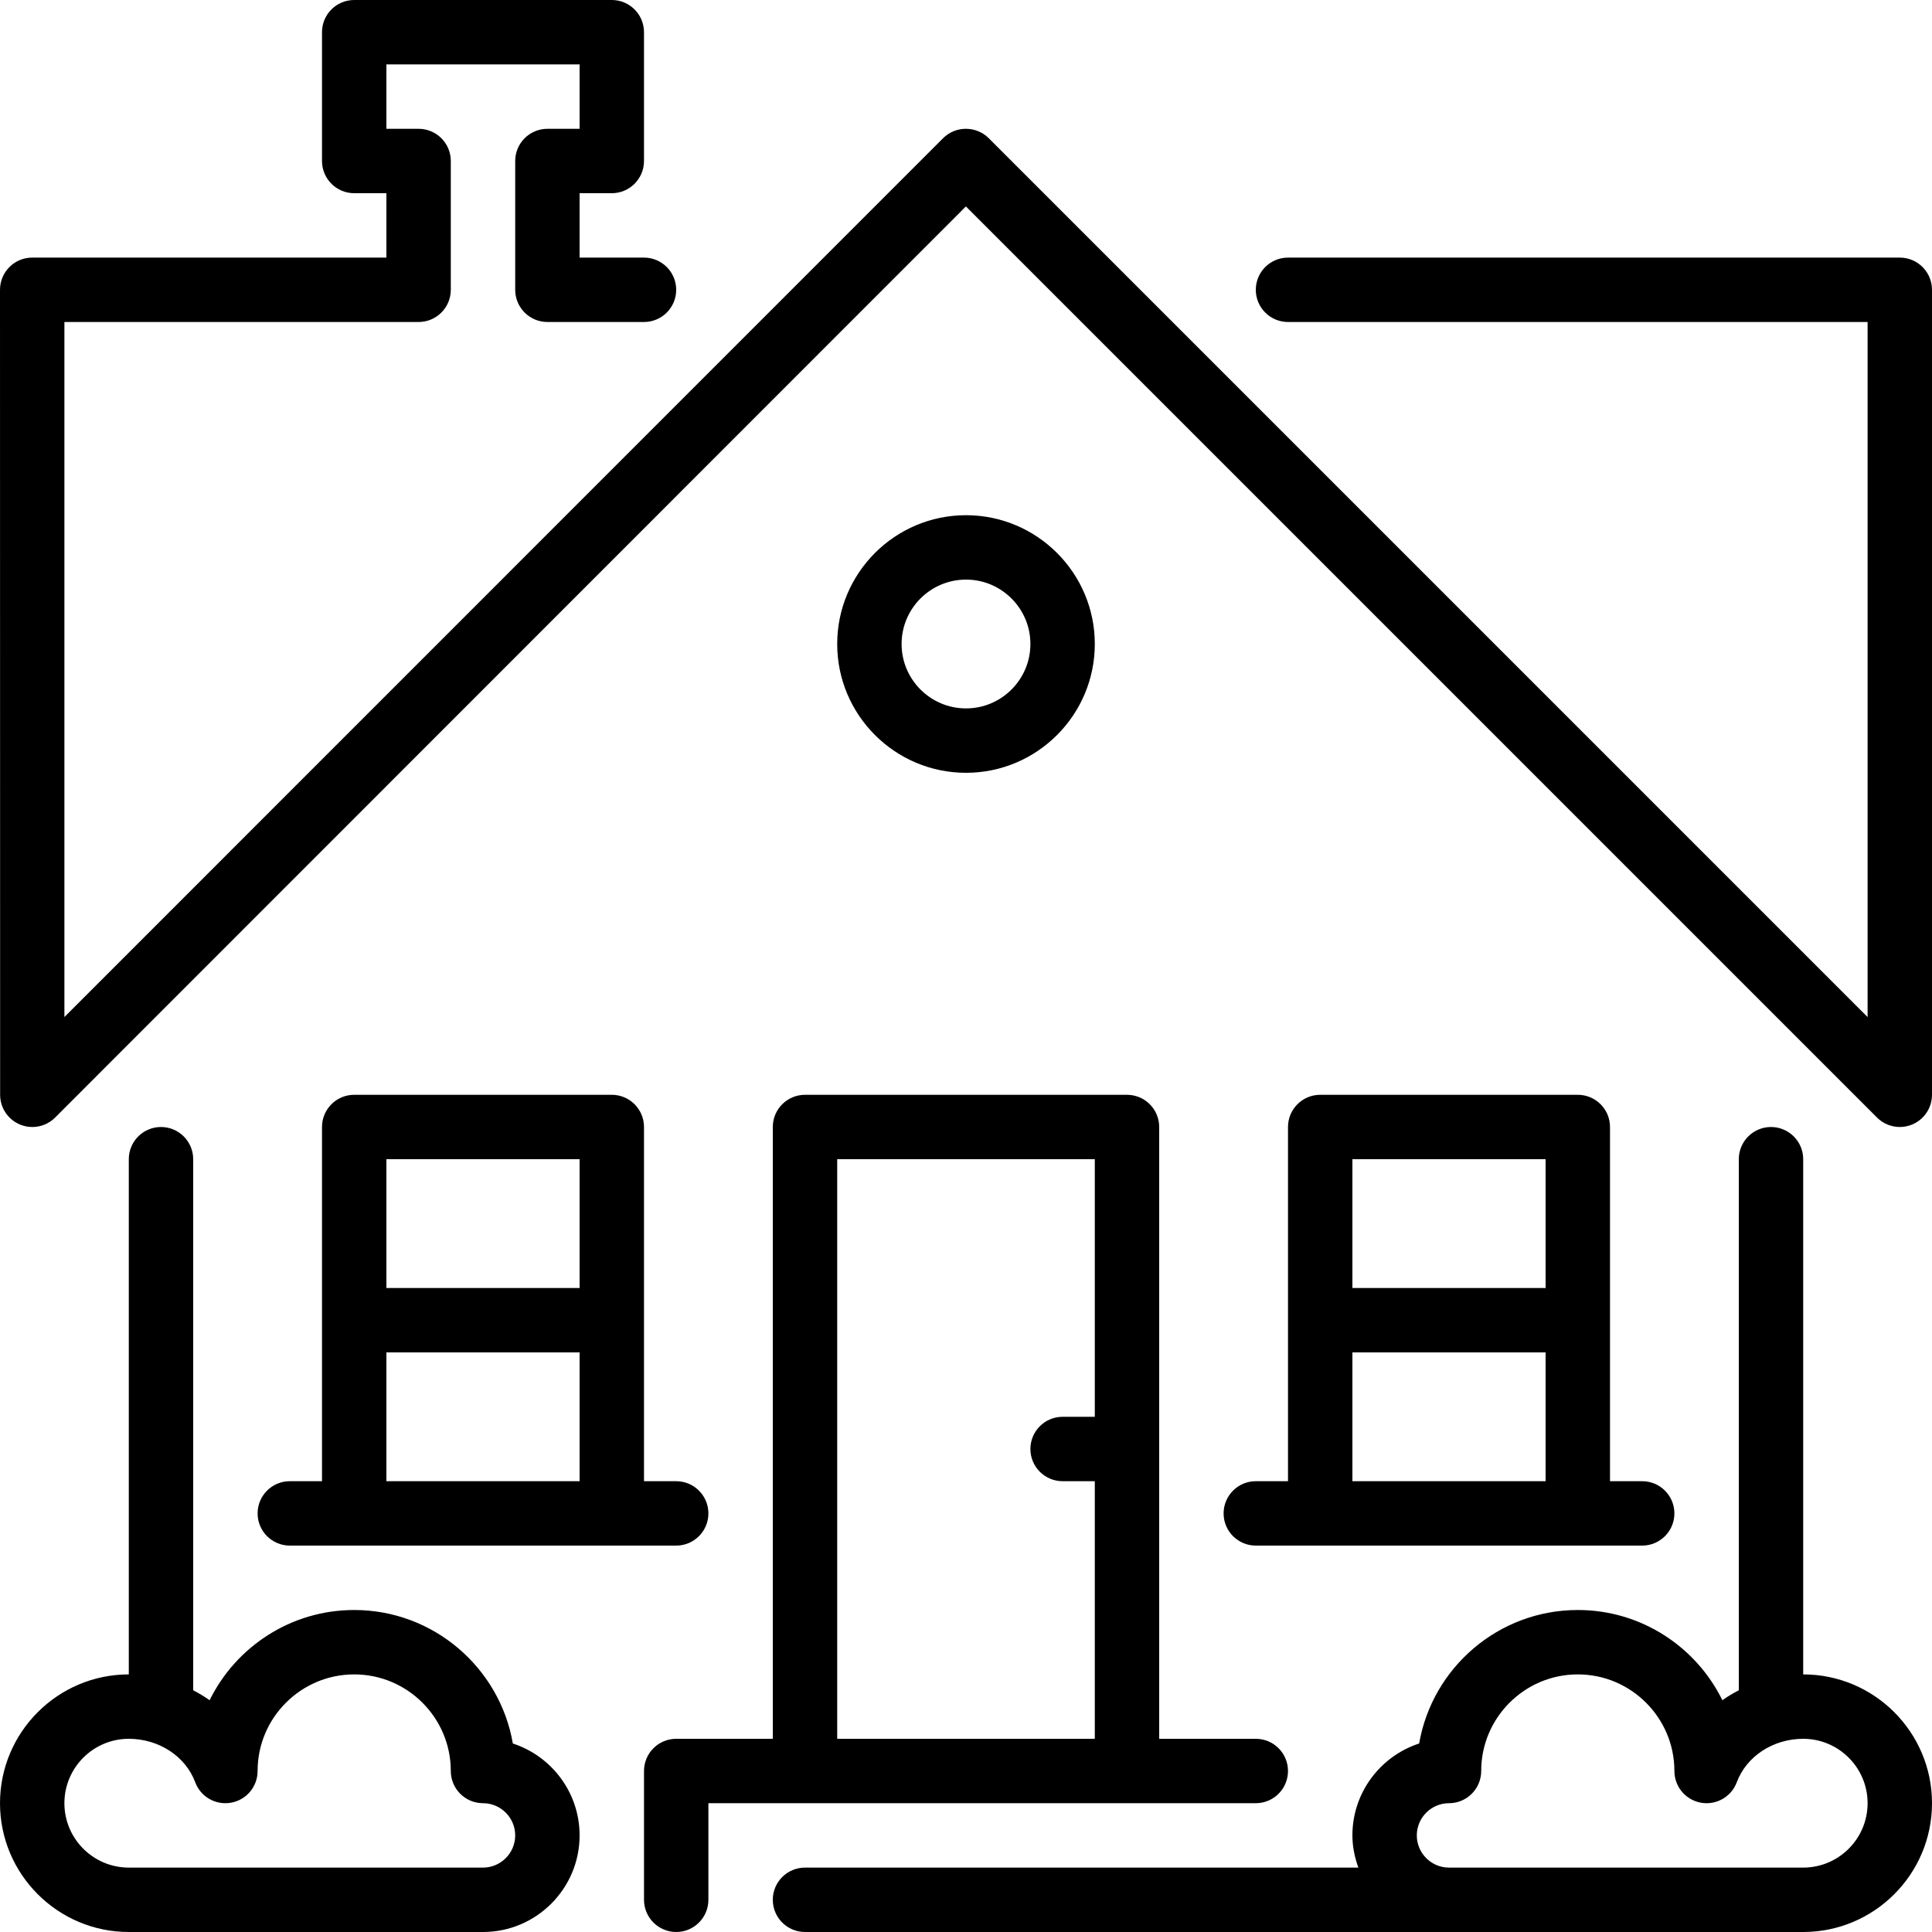
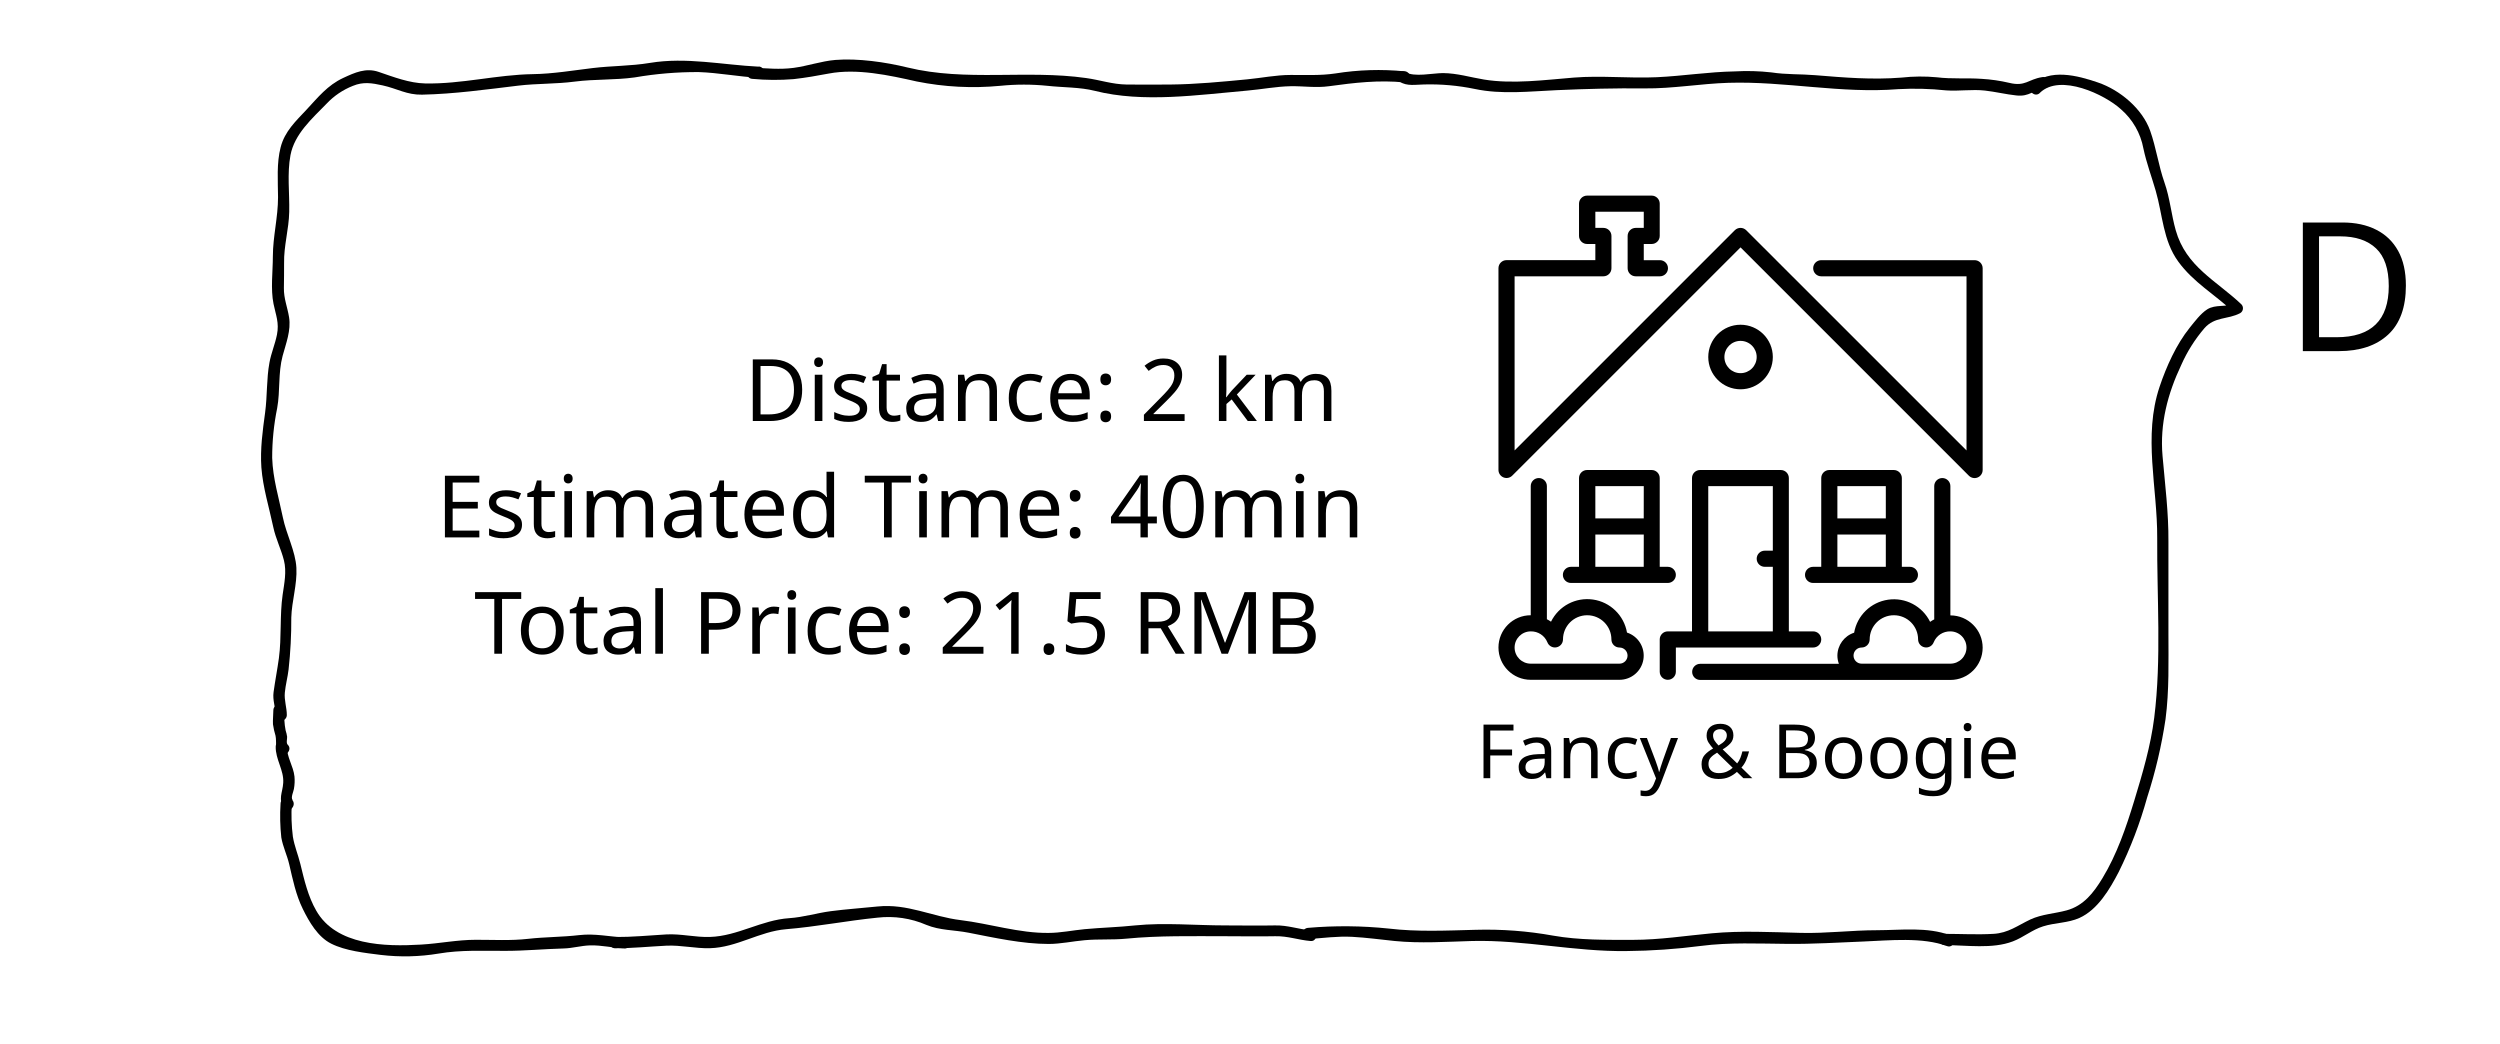
- <svg xmlns="http://www.w3.org/2000/svg" version="1.1" id="Layer_1" x="0px" y="0px" viewBox="0 0 512 512" style="enable-background:new 0 0 512 512;" xml:space="preserve">
-   <g>
-     <g>
-       <g>
-         <path d="M135.91,462.046c-3.465-20.062-21.001-35.379-42.044-35.379c-16.802,0-31.36,9.762-38.315,23.91     c-1.374-0.981-2.842-1.852-4.352-2.637V307.2c0-4.71-3.823-8.533-8.533-8.533c-4.71,0-8.533,3.823-8.533,8.533v136.533     C15.309,443.733,0,459.042,0,477.867S15.309,512,34.133,512H128c14.114,0,25.6-11.486,25.6-25.6     C153.6,475.042,146.167,465.391,135.91,462.046z M128,494.933H34.133c-9.412,0-17.067-7.654-17.067-17.067     S24.721,460.8,34.133,460.8c7.962,0,15.036,4.625,17.604,11.52c1.442,3.866,5.436,6.144,9.515,5.41     c4.062-0.734,7.014-4.267,7.014-8.397c0-14.114,11.486-25.6,25.6-25.6s25.6,11.486,25.6,25.6c0,4.71,3.823,8.533,8.533,8.533     c4.702,0,8.533,3.831,8.533,8.533S132.702,494.933,128,494.933z" />
-         <path d="M503.467,68.267H341.333c-4.71,0-8.533,3.823-8.533,8.533s3.823,8.533,8.533,8.533h153.6v184.201l-232.9-232.9     c-1.673-1.673-3.866-2.5-6.059-2.5s-4.386,0.828-6.059,2.5L17.067,269.525V85.333h93.867c4.71,0,8.533-3.823,8.533-8.533V42.667     c0-4.71-3.823-8.533-8.533-8.533H102.4V17.067h51.2v17.067h-8.533c-4.71,0-8.533,3.823-8.533,8.533V76.8     c0,4.71,3.823,8.533,8.533,8.533h25.6c4.71,0,8.533-3.823,8.533-8.533s-3.823-8.533-8.533-8.533H153.6V51.2h8.533     c4.71,0,8.533-3.823,8.533-8.533V8.533c0-4.71-3.823-8.533-8.533-8.533H93.867c-4.71,0-8.533,3.823-8.533,8.533v34.133     c0,4.71,3.823,8.533,8.533,8.533h8.533v17.067H8.533c-2.261,0-4.437,0.896-6.033,2.5C0.896,72.363,0,74.539,0,76.8l0.034,213.333     c0,3.456,2.082,6.562,5.274,7.885c1.058,0.435,2.159,0.649,3.26,0.649c2.227,0,4.412-0.87,6.033-2.5L255.974,54.707     l241.459,241.459c1.63,1.63,3.814,2.5,6.033,2.5c1.101,0,2.21-0.213,3.268-0.649c3.183-1.323,5.265-4.437,5.265-7.885V76.8     C512,72.09,508.177,68.267,503.467,68.267z" />
-         <path d="M477.867,443.733V307.2c0-4.71-3.823-8.533-8.533-8.533s-8.533,3.823-8.533,8.533v140.74     c-1.51,0.785-2.978,1.655-4.352,2.637c-6.955-14.148-21.513-23.91-38.315-23.91c-21.043,0-38.579,15.317-42.044,35.379     c-10.257,3.345-17.69,12.996-17.69,24.354c0,3.012,0.614,5.854,1.579,8.533H213.333c-4.71,0-8.533,3.823-8.533,8.533     s3.823,8.533,8.533,8.533H384h34.133h59.733C496.691,512,512,496.691,512,477.867S496.691,443.733,477.867,443.733z      M477.867,494.933h-59.733H384c-4.702,0-8.533-3.831-8.533-8.533s3.831-8.533,8.533-8.533c4.71,0,8.533-3.823,8.533-8.533     c0-14.114,11.486-25.6,25.6-25.6s25.6,11.486,25.6,25.6c0,4.13,2.953,7.663,7.014,8.397c4.053,0.742,8.073-1.545,9.515-5.41     c2.568-6.895,9.643-11.52,17.604-11.52c9.412,0,17.067,7.654,17.067,17.067S487.279,494.933,477.867,494.933z" />
-         <path d="M290.133,170.667c0-18.825-15.309-34.133-34.133-34.133c-18.825,0-34.133,15.309-34.133,34.133S237.175,204.8,256,204.8     C274.825,204.8,290.133,189.491,290.133,170.667z M238.933,170.667c0-9.412,7.654-17.067,17.067-17.067     c9.412,0,17.067,7.654,17.067,17.067c0,9.412-7.654,17.067-17.067,17.067C246.588,187.733,238.933,180.079,238.933,170.667z" />
-         <path d="M418.133,290.133h-68.267c-4.71,0-8.533,3.823-8.533,8.533v93.867H332.8c-4.71,0-8.533,3.823-8.533,8.533     s3.823,8.533,8.533,8.533h102.4c4.71,0,8.533-3.823,8.533-8.533s-3.823-8.533-8.533-8.533h-8.533v-93.867     C426.667,293.956,422.844,290.133,418.133,290.133z M409.6,392.533h-51.2V358.4h51.2V392.533z M409.6,341.333h-51.2V307.2h51.2     V341.333z" />
-         <path d="M341.333,469.333c0-4.71-3.823-8.533-8.533-8.533h-25.6V298.667c0-4.71-3.823-8.533-8.533-8.533h-85.333     c-4.71,0-8.533,3.823-8.533,8.533V460.8h-25.6c-4.71,0-8.533,3.823-8.533,8.533v34.133c0,4.71,3.823,8.533,8.533,8.533     s8.533-3.823,8.533-8.533v-25.6H332.8C337.51,477.867,341.333,474.044,341.333,469.333z M290.133,375.467H281.6     c-4.71,0-8.533,3.823-8.533,8.533s3.823,8.533,8.533,8.533h8.533V460.8h-68.267V307.2h68.267V375.467z" />
-         <path d="M162.133,290.133H93.867c-4.71,0-8.533,3.823-8.533,8.533v93.867H76.8c-4.71,0-8.533,3.823-8.533,8.533     S72.09,409.6,76.8,409.6h102.4c4.71,0,8.533-3.823,8.533-8.533s-3.823-8.533-8.533-8.533h-8.533v-93.867     C170.667,293.956,166.844,290.133,162.133,290.133z M153.6,392.533h-51.2V358.4h51.2V392.533z M153.6,341.333h-51.2V307.2h51.2     V341.333z" />
-       </g>
-     </g>
+ <svg xmlns="http://www.w3.org/2000/svg" viewBox="0 0 666 278">
+   <defs>
+     <style>.cls-1{font-size:48px;}.cls-1,.cls-2,.cls-3{font-family:FuturaHandwritten, FuturaHandwritten;}.cls-2{font-size:23px;}.cls-3{font-size:20px;}</style>
+   </defs>
+   <g id="Layer_2" data-name="Layer 2">
+     <path d="M543.45,24.71c5.38-5.2,17.33.5,21.58,4.41A18.19,18.19,0,0,1,571,39.55c.83,3.91,2.18,7.45,3.28,11.27,1.86,6.4,1.93,13.24,6,18.85S590,78.39,595,83.12l.3-2.36c-2.3,1.22-5,.21-7.31,1.66-1.77,1.14-3.36,3.29-4.67,4.91-3.55,4.42-6.2,10.32-8,15.68-4.45,13.25-.56,26.79-.64,40.35-.1,15.79,1.17,32.11-.79,47.81-.95,7.57-3.12,14.87-5.33,22.15-2.17,7.12-4.61,14.28-8.49,20.67-2.34,3.85-5,7.3-9.51,8.53-3.23.88-6.55,1-9.63,2.41-3.45,1.63-5.9,3.63-9.9,3.85-4.28.25-8.64,0-12.93,0a1.5,1.5,0,0,0,0,3c5.77,0,12.65,1.1,18.13-1,2.82-1.07,5.15-3.1,8.06-4,3.16-1,6.63-.87,9.67-2.24,4.89-2.2,8.1-7.7,10.46-12.24A112.55,112.55,0,0,0,572,212.45a129.94,129.94,0,0,0,4.9-20.87c1-7.65.77-15.36.77-23,0-8.08,0-16.16,0-24.24.06-7.77-.9-15.18-1.57-22.88-.75-8.59,1.37-16.58,5-24.27a39.68,39.68,0,0,1,6.17-9.77c2.76-3.12,6.19-2.25,9.52-4a1.51,1.51,0,0,0,.3-2.36c-6.74-6.37-14.72-10-17.47-19.7-1.19-4.18-1.55-8.61-3-12.71-1.59-4.53-2.22-9.31-3.81-13.8-2.1-5.92-8.07-10.88-13.9-12.87-5.43-1.86-12.93-3.87-17.62.67-1.39,1.34.73,3.46,2.12,2.12Z" />
+     <path d="M544,20.55c-3.71.59-4.46,2.58-8.74,1.52A43.41,43.41,0,0,0,527.85,21c-4-.28-7.86.09-11.88-.41a45.8,45.8,0,0,0-9.39.08c-7.85.62-15.22,0-23-.64-3.95-.33-7.7-.13-11.66-.74a57.38,57.38,0,0,0-9.74-.27c-7,.12-13.88,1.23-20.82,1.55-7.36.34-14.76-.49-22.11.1-7.65.62-16.29,1.77-23.91.52-3.74-.62-7.08-1.68-10.92-1.72-2.67,0-7.77,1.16-10-.27-1.63-1-3.14,1.55-1.51,2.59,1.94,1.24,4.23.74,6.45.71a59.15,59.15,0,0,1,13.53,1.2c7.13,1.52,14.6.64,21.83.32,7.83-.35,15.57-.55,23.42-.47,7.48.08,14.85-1.26,22.33-1.49,15.14-.46,30,2.92,45.22,1.69a80,80,0,0,1,12.76.33c3.45.25,6.9-.34,10.35.05,2.82.32,5.55,1,8.37,1.3,3.54.38,4.48-1.48,7.67-2,1.9-.31,1.09-3.2-.8-2.89Z" />
+     <path d="M374.16,19a71.63,71.63,0,0,0-18.37.56c-4.16.62-7.85.37-12,.41-3.85,0-7.65.79-11.47,1.16-6.77.65-13.79,1.33-20.59,1.39-3.86,0-7.73.06-11.59,0s-7-1.2-10.8-1.73c-15.85-2.25-32,1-47.62-2.82-5.81-1.43-13.23-2.49-19.21-2-3.69.31-7.39,1.62-11.09,2.11s-7.23.12-11-.07c-1.93-.1-1.92,2.91,0,3a63,63,0,0,0,11,.07c3.18-.36,6.23-.89,9.39-1.49,7.49-1.42,16.06.46,23.43,2.12a76,76,0,0,0,22.23,1.15,62.51,62.51,0,0,1,12.56,0c4.06.46,8.69.34,12.62,1.34,12.85,3.27,27.58,1.07,40.68-.07,3.82-.33,7.65-1.09,11.47-1.16,3.44-.06,6.81.48,10.23,0,6.77-.93,13.34-1.71,20.18-1,1.92.2,1.9-2.8,0-3Z" />
+     <path d="M202.12,17.76c-9.66-.48-19.32-2.61-29-1-5.11.85-10.08.75-15.21,1.37S147.23,19.68,142,19.75c-9.62.14-19.1,2.68-28.75,2.48-4.19-.09-8.37-1.71-12.39-3.08-3.38-1.15-6.28.15-9.46,1.63-4.15,1.94-6.66,5.13-9.73,8.42-2.9,3.11-5.79,5.76-6.9,10s-.73,8.94-.7,13.33c0,5.39-1.37,10.45-1.38,15.78,0,4-.63,8.71.18,12.65.61,3,1.55,5,.91,8.21-.5,2.52-1.55,4.92-2,7.44-.8,4.31-.56,8.9-1.15,13.27-.66,4.89-1.34,9.71-1,14.65.41,5.38,2.07,10.67,3.18,15.93.65,3.06,2.07,5.82,2.83,8.82s.08,6.19-.34,9.12c-.81,5.65-.25,11.26-1,16.92-.41,3-1,6-1.42,9.06-.3,2.21.52,3.92.53,6.11a1.5,1.5,0,0,0,3,0c0-2-.73-3.94-.53-6s.76-4.12,1-6.16a120,120,0,0,0,.72-13.8c.12-4.39,1.6-8.85,1.36-13.26s-2.68-8.94-3.59-13.35c-1.1-5.34-2.68-10.43-2.86-15.93a65.85,65.85,0,0,1,1.33-13.27c.84-4.65.22-9.31,1.45-13.91.89-3.33,2.28-6.76,1.72-10.28-.43-2.7-1.43-5-1.38-7.81,0-2.2.09-4.38.05-6.58-.09-4.7,1.27-9,1.37-13.71.11-5-.59-10.17.33-15.08,1.06-5.64,5.75-9.76,9.64-13.75a19.42,19.42,0,0,1,7-4.73c2.75-1.14,5.05-.75,7.92-.12,3.88.85,6.43,2.55,10.49,2.47,8.64-.18,17.13-1.39,25.67-2.41,4.95-.59,10-.41,15-1.07,5.31-.69,10.73-.38,16-1.12a97.3,97.3,0,0,1,17-1.42c5.31.17,10.65,1.24,16,1.51,1.93.09,1.92-2.91,0-3Z" />
+     <path d="M519.48,249.14c-6.06-2.27-13.07-1.34-19.43-1.33-6.82,0-13.43.88-20.27.71-7.8-.2-16-.62-23.73.11-7.14.66-13.87,1.74-21.06,1.75-7,0-14.3.1-21.25-1.13a100.4,100.4,0,0,0-20.64-1.55c-7.67.2-15.53.58-23.13-.33a112.81,112.81,0,0,0-21.51-.19c-1.92.13-1.93,3.13,0,3,4-.27,7.76-.82,11.75-.61,3.79.2,7.56.73,11.33,1.11,6.76.68,13.87.2,20.66,0,13.87-.33,27.26,2.88,41.14,2.68A165.36,165.36,0,0,0,453.07,252c7.63-1,15.52-.61,23.21-.55,6.8.06,13.37-.36,20.11-.63,6.9-.28,15.78-1.23,22.3,1.22,1.81.68,2.59-2.22.8-2.89Z" />
+     <path d="M349.1,247.81c-3.34-.28-6-1.35-9.44-1.28-4.42.09-8.85,0-13.27,0-7.89,0-16.2-.79-24,0-4.5.48-8.91.58-13.43,1-3.16.3-6.48,1-9.62,1-7.77.1-15.76-2.48-23.42-3.41s-14.14-4.46-22.15-3.63c-4.13.43-8.36.71-12.46,1.25-3.73.49-7.28,1.61-11.05,1.86-7.42.49-13.75,4.78-21.12,5-3.9.14-7.75-.89-11.63-.67-4.59.27-9,.71-13.66.69a1.5,1.5,0,0,0,0,3c4.62,0,9.08-.46,13.66-.69,3.89-.19,7.73.78,11.63.67,7.2-.2,13.16-4.47,20.3-5.06,8.13-.67,16.17-2.26,24.34-3.08a25.46,25.46,0,0,1,13,1.93c3.66,1.5,7.35,1.32,11.23,2.08,6.87,1.34,14.31,3,21.34,3,3.2,0,6.43-.72,9.62-1,3.71-.34,7.39-.05,11.07-.41,8.75-.85,17.56-.65,26.4-.65,4.42,0,8.85.09,13.27,0,3.4-.07,6.16,1,9.44,1.28,1.92.16,1.91-2.84,0-3Z" />
+     <path d="M76.65,198.4c-.47-.46-.12-1.56-.16-2.13a9.47,9.47,0,0,0-.4-1.69,18.54,18.54,0,0,1-.27-5.34c0-1.93-3-1.93-3,0,0,1.24-.17,2.49-.1,3.72A20.4,20.4,0,0,0,73.4,196c.36,1.76-.32,3.1,1.13,4.51s3.5-.77,2.12-2.12Z" />
+     <path d="M166.34,249.73c-4-.19-7.87-1.1-12-.62-4.57.54-9.11.48-13.69,1s-9.29.24-13.89.25c-5,0-9.66,1-14.63,1.28-9.61.58-22.57.24-27.86-9-2.22-3.85-3.21-8.2-4.25-12.46-.6-2.46-1.6-4.8-2-7.3a47,47,0,0,1-.28-8.78,1.5,1.5,0,0,0-3,0,52.25,52.25,0,0,0,.2,9c.42,2.49,1.55,4.73,2.11,7.16.94,4,1.76,8.12,3.62,11.89,1.68,3.42,4,7.46,7.56,9.24,3.81,1.92,9,2.47,13.21,3a54.5,54.5,0,0,0,15.43-.36c5.87-1,11.78-.71,17.72-.72,5.22,0,10.4-.5,15.61-.64,2.35-.06,4.61-.75,7-.82,3.1-.08,6.1.67,9.18.82,1.93.09,1.93-2.91,0-3Z" />
+     <path d="M77.93,213.1c-.51-.65.25-2.2.37-2.93a12.34,12.34,0,0,0,.15-3.3c-.3-2.81-2.07-5.17-2-8,.05-1.93-2.95-1.93-3,0-.09,3.43,2.23,6.31,2,9.69-.16,2.67-1.49,4.41.33,6.71,1.2,1.51,3.31-.62,2.12-2.12Z" />
  </g>
-   <g>
- </g>
-   <g>
- </g>
-   <g>
- </g>
-   <g>
- </g>
-   <g>
- </g>
-   <g>
- </g>
-   <g>
- </g>
-   <g>
- </g>
-   <g>
- </g>
-   <g>
- </g>
-   <g>
- </g>
-   <g>
- </g>
-   <g>
- </g>
-   <g>
- </g>
-   <g>
- </g>
+   <g id="Layer_3" data-name="Layer 3">
+     <text class="cls-1" transform="translate(608.82 93.54)">D</text>
+     <text class="cls-2" transform="translate(198.31 112.16)">Distance: 2 km<tspan x="-82.02" y="31">Estimated Time: 40min</tspan>
+       <tspan x="-71.99" y="62">Total Price: 21.5 RMB</tspan>
+     </text>
+     <text class="cls-3" transform="translate(393.27 207.32)">Fancy &amp; Boogie</text>
+     <path d="M433.43,168.51a10.75,10.75,0,0,0-20.24-2.89,9.14,9.14,0,0,0-1.1-.66V129.5a2.15,2.15,0,0,0-4.3,0v34.4a8.6,8.6,0,0,0,0,17.2h23.65a6.45,6.45,0,0,0,2-12.58Zm-2,8.29H407.79a4.3,4.3,0,1,1,0-8.6,4.67,4.67,0,0,1,4.43,2.9,2.15,2.15,0,0,0,4.16-.75,6.45,6.45,0,1,1,12.9,0,2.15,2.15,0,0,0,2.15,2.15,2.15,2.15,0,0,1,0,4.3Z" />
+     <path d="M526,69.31H485.18a2.15,2.15,0,0,0,0,4.3h38.7V120L465.2,61.34a2.16,2.16,0,0,0-3.05,0L403.49,120V73.61h23.65a2.15,2.15,0,0,0,2.15-2.15v-8.6a2.15,2.15,0,0,0-2.15-2.15H425v-4.3h12.9v4.3h-2.15a2.15,2.15,0,0,0-2.15,2.15v8.6a2.15,2.15,0,0,0,2.15,2.15h6.45a2.15,2.15,0,1,0,0-4.3h-4.3V65H440a2.15,2.15,0,0,0,2.15-2.15v-8.6A2.15,2.15,0,0,0,440,52.11h-17.2a2.15,2.15,0,0,0-2.15,2.15v8.6A2.15,2.15,0,0,0,422.84,65H425v4.3H401.34a2.15,2.15,0,0,0-2.15,2.15v53.74a2.15,2.15,0,0,0,3.67,1.52L463.68,65.9l60.83,60.83a2.15,2.15,0,0,0,3.67-1.52V71.46A2.15,2.15,0,0,0,526,69.31Z" />
+     <path d="M519.58,163.9V129.5a2.15,2.15,0,0,0-4.3,0V165a9.11,9.11,0,0,0-1.1.66,10.75,10.75,0,0,0-20.24,2.89,6.46,6.46,0,0,0-4.46,6.14,6.31,6.31,0,0,0,.4,2.15H452.94a2.15,2.15,0,1,0,0,4.3h66.64a8.6,8.6,0,1,0,0-17.2Zm0,12.9H495.93a2.15,2.15,0,1,1,0-4.3,2.15,2.15,0,0,0,2.15-2.15,6.45,6.45,0,1,1,12.9,0,2.15,2.15,0,0,0,4.16.75,4.67,4.67,0,0,1,4.43-2.9,4.3,4.3,0,1,1,0,8.6Z" />
+     <path d="M472.28,95.11a8.6,8.6,0,1,0-8.6,8.6A8.61,8.61,0,0,0,472.28,95.11Zm-12.9,0a4.3,4.3,0,1,1,4.3,4.3A4.3,4.3,0,0,1,459.38,95.11Z" />
+     <path d="M504.53,125.21h-17.2a2.15,2.15,0,0,0-2.15,2.15V151H483a2.15,2.15,0,1,0,0,4.3h25.8a2.15,2.15,0,0,0,0-4.3h-2.15V127.35A2.15,2.15,0,0,0,504.53,125.21ZM502.38,151h-12.9v-8.6h12.9Zm0-12.9h-12.9v-8.6h12.9Z" />
+     <path d="M485.18,170.35A2.15,2.15,0,0,0,483,168.2h-6.45V127.36a2.15,2.15,0,0,0-2.15-2.15h-21.5a2.15,2.15,0,0,0-2.15,2.15V168.2h-6.45a2.15,2.15,0,0,0-2.15,2.15v8.6a2.15,2.15,0,0,0,4.3,0V172.5H483A2.15,2.15,0,0,0,485.18,170.35Zm-12.9-23.65h-2.15a2.15,2.15,0,1,0,0,4.3h2.15v17.2h-17.2V129.5h17.2Z" />
+     <path d="M440,125.21h-17.2a2.15,2.15,0,0,0-2.15,2.15V151h-2.15a2.15,2.15,0,0,0,0,4.3h25.8a2.15,2.15,0,1,0,0-4.3h-2.15V127.36A2.15,2.15,0,0,0,440,125.21ZM437.89,151H425v-8.6h12.9Zm0-12.9H425v-8.6h12.9Z" />
+   </g>
</svg>
